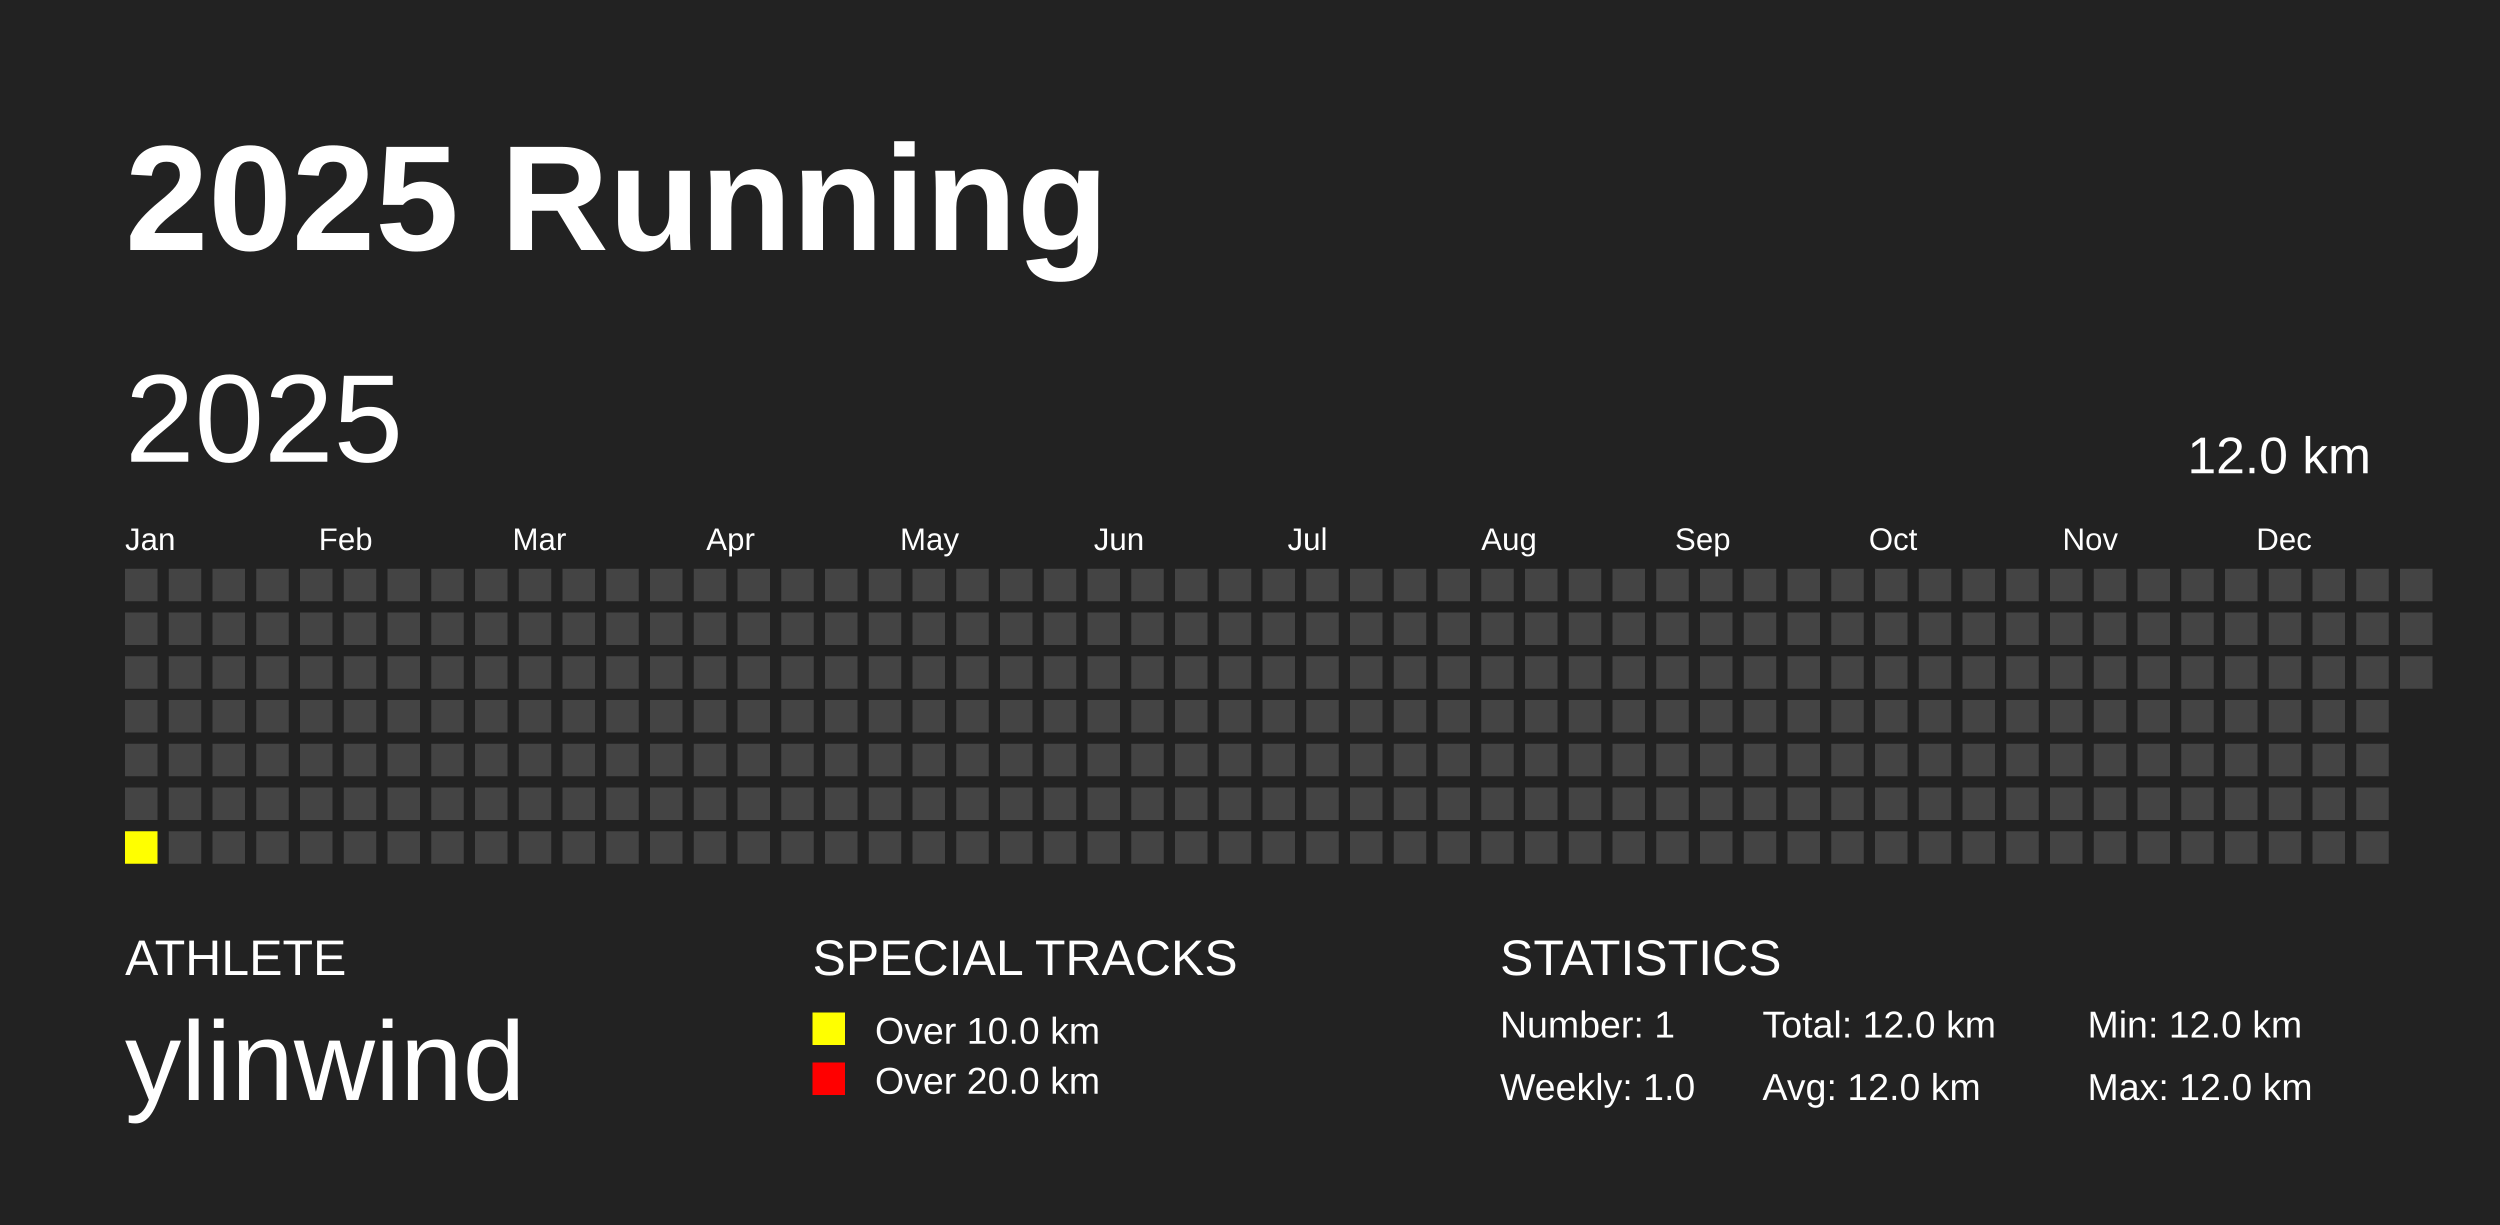
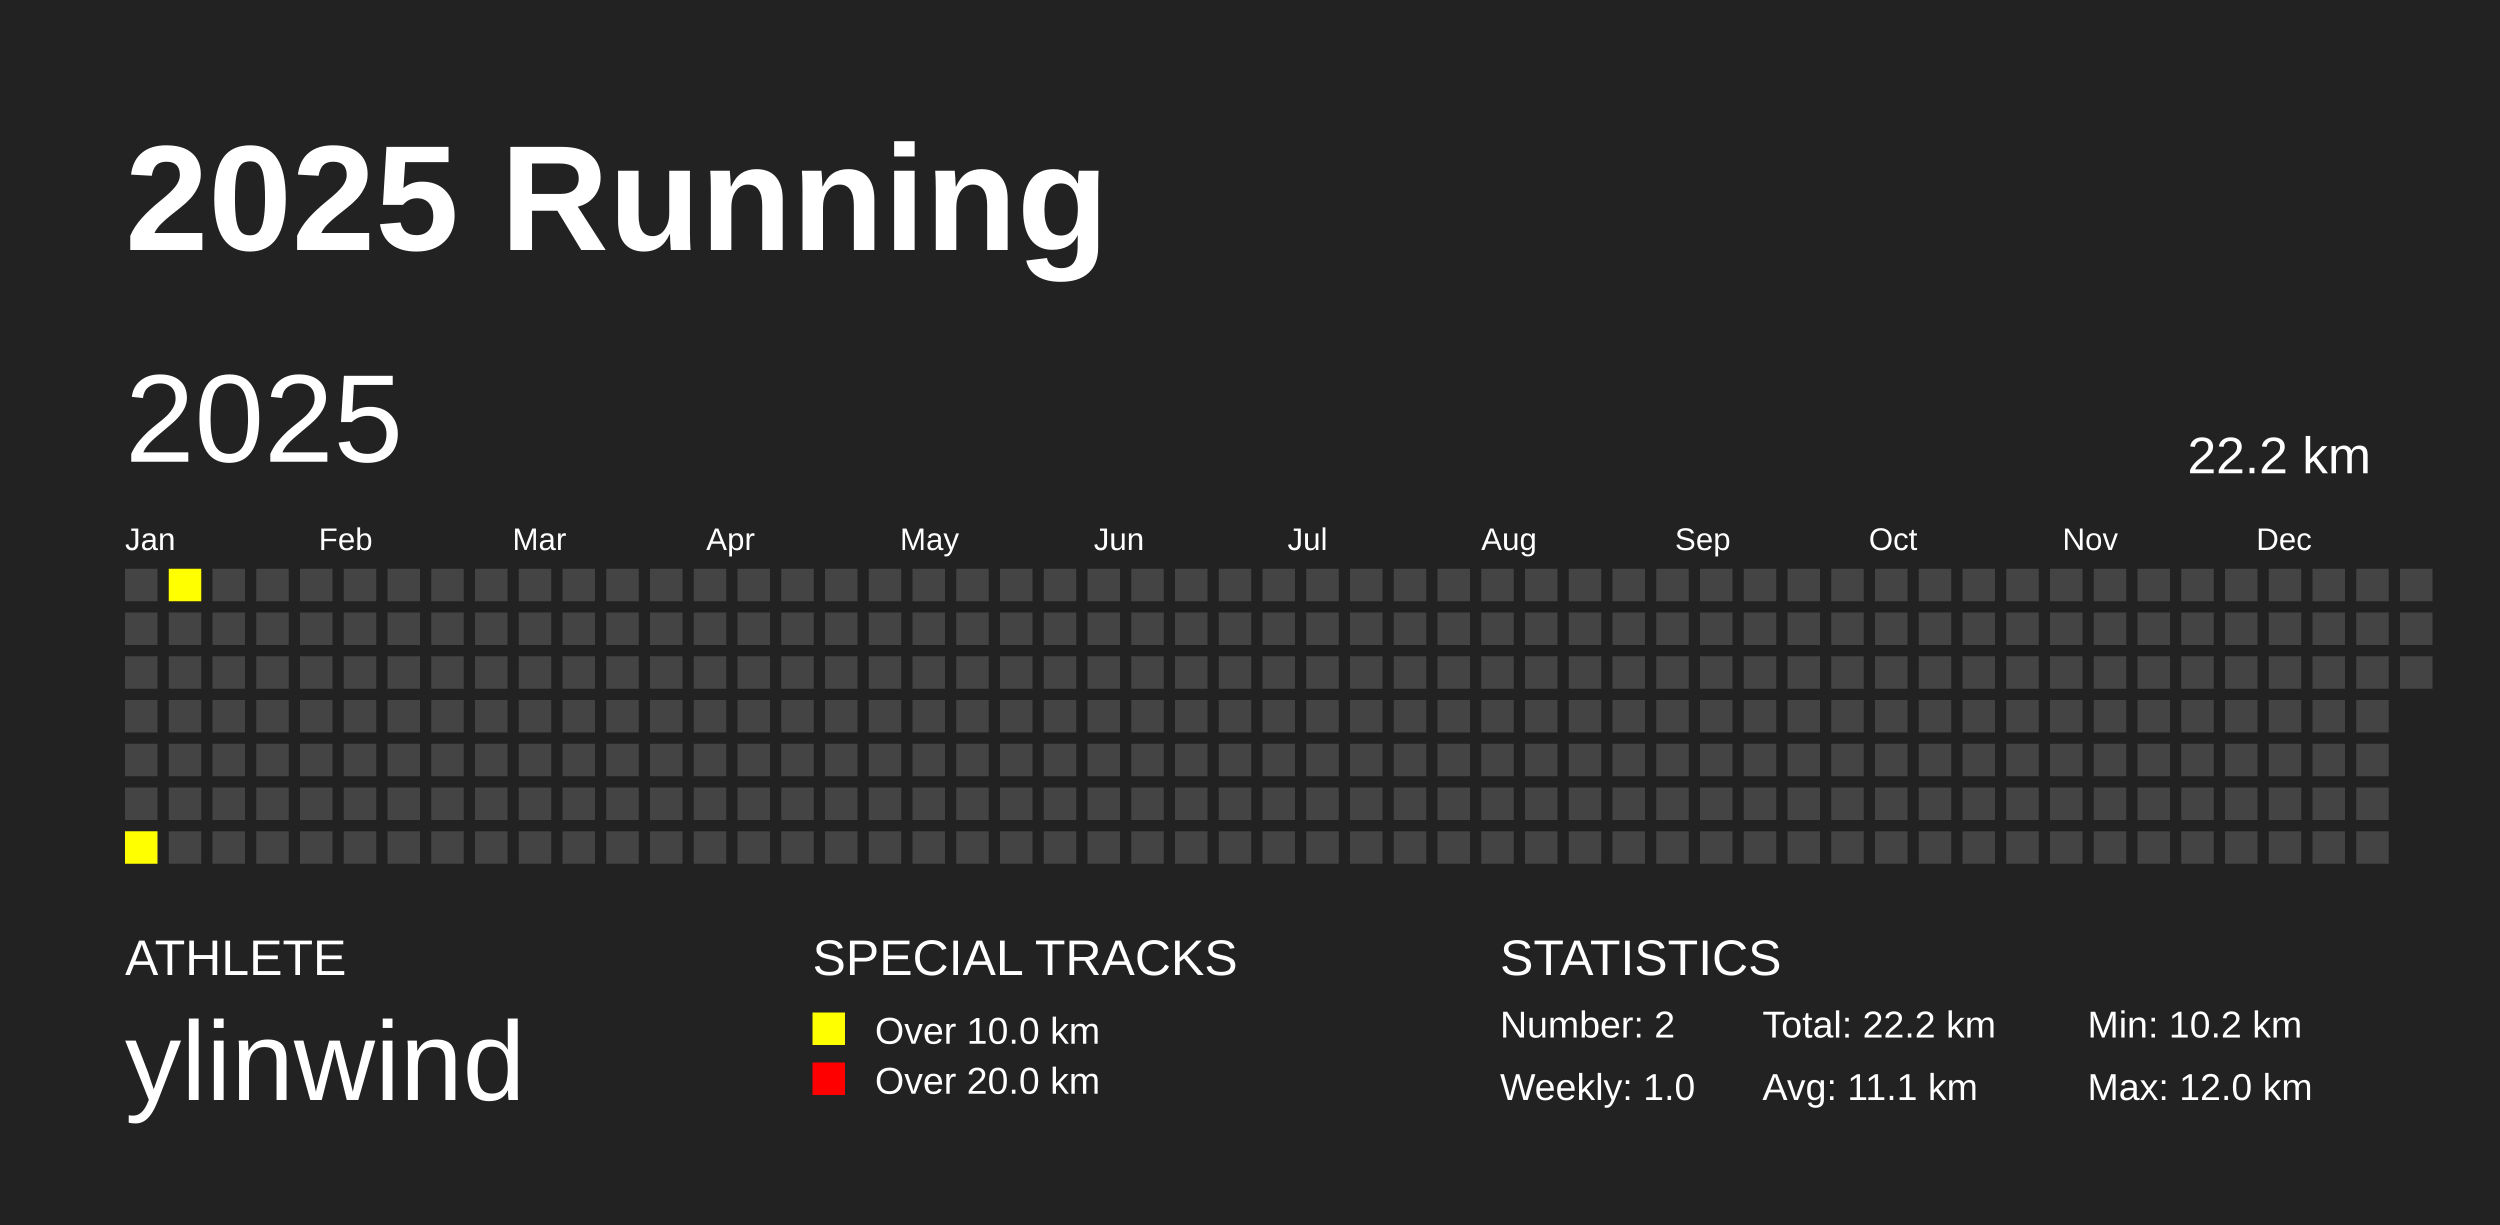
<svg xmlns="http://www.w3.org/2000/svg" baseProfile="full" height="98mm" version="1.1" viewBox="0,0,200,98" width="200mm">
  <defs />
  <rect fill="#222222" height="98" width="200" x="0" y="0" />
  <text fill="#FFFFFF" style="font-size:12px; font-family:Arial; font-weight:bold;" x="10" y="20">2025 Running</text>
  <text fill="#FFFFFF" style="font-size:4px; font-family:Arial" x="10" y="78">ATHLETE</text>
  <text fill="#FFFFFF" style="font-size:9px; font-family:Arial" x="10" y="88">ylinwind</text>
  <text fill="#FFFFFF" style="font-size:4px; font-family:Arial" x="65" y="78">SPECIAL TRACKS</text>
  <rect fill="yellow" height="2.6" width="2.6" x="65" y="81" />
  <text fill="#FFFFFF" style="font-size:3px; font-family:Arial" x="70" y="83.5">Over 10.0 km</text>
  <rect fill="red" height="2.6" width="2.6" x="65" y="85" />
  <text fill="#FFFFFF" style="font-size:3px; font-family:Arial" x="70" y="87.5">Over 20.0 km</text>
  <text fill="#FFFFFF" style="font-size:4px; font-family:Arial" x="120" y="78">STATISTICS</text>
-   <text fill="#FFFFFF" style="font-size:3px; font-family:Arial" x="120" y="83">Number: 1</text>
+   <text fill="#FFFFFF" style="font-size:3px; font-family:Arial" x="120" y="83">Number: 2</text>
  <text fill="#FFFFFF" style="font-size:3px; font-family:Arial" x="120" y="88">Weekly: 1.0</text>
-   <text fill="#FFFFFF" style="font-size:3px; font-family:Arial" x="141" y="83">Total: 12.0 km</text>
-   <text fill="#FFFFFF" style="font-size:3px; font-family:Arial" x="141" y="88">Avg: 12.0 km</text>
-   <text fill="#FFFFFF" style="font-size:3px; font-family:Arial" x="167" y="83">Min: 12.0 km</text>
+   <text fill="#FFFFFF" style="font-size:3px; font-family:Arial" x="141" y="83">Total: 22.2 km</text>
+   <text fill="#FFFFFF" style="font-size:3px; font-family:Arial" x="141" y="88">Avg: 11.1 km</text>
+   <text fill="#FFFFFF" style="font-size:3px; font-family:Arial" x="167" y="83">Min: 10.2 km</text>
  <text fill="#FFFFFF" style="font-size:3px; font-family:Arial" x="167" y="88">Max: 12.0 km</text>
  <text dominant-baseline="hanging" fill="#FFFFFF" style="font-size:10.0px; font-family:Arial;" x="10" y="30">2025</text>
-   <text dominant-baseline="hanging" fill="#FFFFFF" style="font-size:4.125px; font-family:Arial;" x="175" y="35">12.0 km</text>
+   <text dominant-baseline="hanging" fill="#FFFFFF" style="font-size:4.125px; font-family:Arial;" x="175" y="35">22.2 km</text>
  <text fill="#FFFFFF" style="font-size:2.5px; font-family:Arial" x="10.0" y="44">Jan</text>
  <text fill="#FFFFFF" style="font-size:2.5px; font-family:Arial" x="25.5" y="44">Feb</text>
  <text fill="#FFFFFF" style="font-size:2.5px; font-family:Arial" x="41.0" y="44">Mar</text>
  <text fill="#FFFFFF" style="font-size:2.5px; font-family:Arial" x="56.5" y="44">Apr</text>
  <text fill="#FFFFFF" style="font-size:2.5px; font-family:Arial" x="72.0" y="44">May</text>
  <text fill="#FFFFFF" style="font-size:2.5px; font-family:Arial" x="87.5" y="44">Jun</text>
  <text fill="#FFFFFF" style="font-size:2.5px; font-family:Arial" x="103.0" y="44">Jul</text>
  <text fill="#FFFFFF" style="font-size:2.5px; font-family:Arial" x="118.5" y="44">Aug</text>
  <text fill="#FFFFFF" style="font-size:2.5px; font-family:Arial" x="134.0" y="44">Sep</text>
  <text fill="#FFFFFF" style="font-size:2.5px; font-family:Arial" x="149.5" y="44">Oct</text>
  <text fill="#FFFFFF" style="font-size:2.5px; font-family:Arial" x="165.0" y="44">Nov</text>
  <text fill="#FFFFFF" style="font-size:2.5px; font-family:Arial" x="180.5" y="44">Dec</text>
  <rect fill="#444444" height="2.6" width="2.6" x="10.0" y="45.5" />
  <rect fill="#444444" height="2.6" width="2.6" x="10.0" y="49.0" />
  <rect fill="#444444" height="2.6" width="2.6" x="10.0" y="52.5" />
  <rect fill="#444444" height="2.6" width="2.6" x="10.0" y="56.0" />
  <rect fill="#444444" height="2.6" width="2.6" x="10.0" y="59.5" />
  <rect fill="#444444" height="2.6" width="2.6" x="10.0" y="63.0" />
  <rect fill="yellow" height="2.6" width="2.6" x="10.0" y="66.5" />
-   <rect fill="#444444" height="2.6" width="2.6" x="13.5" y="45.5" />
+   <rect fill="yellow" height="2.6" width="2.6" x="13.5" y="45.5" />
  <rect fill="#444444" height="2.6" width="2.6" x="13.5" y="49.0" />
  <rect fill="#444444" height="2.6" width="2.6" x="13.5" y="52.5" />
  <rect fill="#444444" height="2.6" width="2.6" x="13.5" y="56.0" />
  <rect fill="#444444" height="2.6" width="2.6" x="13.5" y="59.5" />
  <rect fill="#444444" height="2.6" width="2.6" x="13.5" y="63.0" />
  <rect fill="#444444" height="2.6" width="2.6" x="13.5" y="66.5" />
  <rect fill="#444444" height="2.6" width="2.6" x="17.0" y="45.5" />
  <rect fill="#444444" height="2.6" width="2.6" x="17.0" y="49.0" />
  <rect fill="#444444" height="2.6" width="2.6" x="17.0" y="52.5" />
  <rect fill="#444444" height="2.6" width="2.6" x="17.0" y="56.0" />
  <rect fill="#444444" height="2.6" width="2.6" x="17.0" y="59.5" />
  <rect fill="#444444" height="2.6" width="2.6" x="17.0" y="63.0" />
  <rect fill="#444444" height="2.6" width="2.6" x="17.0" y="66.5" />
  <rect fill="#444444" height="2.6" width="2.6" x="20.5" y="45.5" />
  <rect fill="#444444" height="2.6" width="2.6" x="20.5" y="49.0" />
  <rect fill="#444444" height="2.6" width="2.6" x="20.5" y="52.5" />
  <rect fill="#444444" height="2.6" width="2.6" x="20.5" y="56.0" />
  <rect fill="#444444" height="2.6" width="2.6" x="20.5" y="59.5" />
  <rect fill="#444444" height="2.6" width="2.6" x="20.5" y="63.0" />
  <rect fill="#444444" height="2.6" width="2.6" x="20.5" y="66.5" />
  <rect fill="#444444" height="2.6" width="2.6" x="24.0" y="45.5" />
  <rect fill="#444444" height="2.6" width="2.6" x="24.0" y="49.0" />
  <rect fill="#444444" height="2.6" width="2.6" x="24.0" y="52.5" />
  <rect fill="#444444" height="2.6" width="2.6" x="24.0" y="56.0" />
  <rect fill="#444444" height="2.6" width="2.6" x="24.0" y="59.5" />
  <rect fill="#444444" height="2.6" width="2.6" x="24.0" y="63.0" />
  <rect fill="#444444" height="2.6" width="2.6" x="24.0" y="66.5" />
  <rect fill="#444444" height="2.6" width="2.6" x="27.5" y="45.5" />
  <rect fill="#444444" height="2.6" width="2.6" x="27.5" y="49.0" />
  <rect fill="#444444" height="2.6" width="2.6" x="27.5" y="52.5" />
  <rect fill="#444444" height="2.6" width="2.6" x="27.5" y="56.0" />
  <rect fill="#444444" height="2.6" width="2.6" x="27.5" y="59.5" />
  <rect fill="#444444" height="2.6" width="2.6" x="27.5" y="63.0" />
  <rect fill="#444444" height="2.6" width="2.6" x="27.5" y="66.5" />
  <rect fill="#444444" height="2.6" width="2.6" x="31.0" y="45.5" />
  <rect fill="#444444" height="2.6" width="2.6" x="31.0" y="49.0" />
  <rect fill="#444444" height="2.6" width="2.6" x="31.0" y="52.5" />
  <rect fill="#444444" height="2.6" width="2.6" x="31.0" y="56.0" />
  <rect fill="#444444" height="2.6" width="2.6" x="31.0" y="59.5" />
  <rect fill="#444444" height="2.6" width="2.6" x="31.0" y="63.0" />
  <rect fill="#444444" height="2.6" width="2.6" x="31.0" y="66.5" />
  <rect fill="#444444" height="2.6" width="2.6" x="34.5" y="45.5" />
  <rect fill="#444444" height="2.6" width="2.6" x="34.5" y="49.0" />
  <rect fill="#444444" height="2.6" width="2.6" x="34.5" y="52.5" />
  <rect fill="#444444" height="2.6" width="2.6" x="34.5" y="56.0" />
  <rect fill="#444444" height="2.6" width="2.6" x="34.5" y="59.5" />
  <rect fill="#444444" height="2.6" width="2.6" x="34.5" y="63.0" />
  <rect fill="#444444" height="2.6" width="2.6" x="34.5" y="66.5" />
  <rect fill="#444444" height="2.6" width="2.6" x="38.0" y="45.5" />
  <rect fill="#444444" height="2.6" width="2.6" x="38.0" y="49.0" />
  <rect fill="#444444" height="2.6" width="2.6" x="38.0" y="52.5" />
  <rect fill="#444444" height="2.6" width="2.6" x="38.0" y="56.0" />
  <rect fill="#444444" height="2.6" width="2.6" x="38.0" y="59.5" />
  <rect fill="#444444" height="2.6" width="2.6" x="38.0" y="63.0" />
  <rect fill="#444444" height="2.6" width="2.6" x="38.0" y="66.5" />
  <rect fill="#444444" height="2.6" width="2.6" x="41.5" y="45.5" />
  <rect fill="#444444" height="2.6" width="2.6" x="41.5" y="49.0" />
  <rect fill="#444444" height="2.6" width="2.6" x="41.5" y="52.5" />
  <rect fill="#444444" height="2.6" width="2.6" x="41.5" y="56.0" />
  <rect fill="#444444" height="2.6" width="2.6" x="41.5" y="59.5" />
  <rect fill="#444444" height="2.6" width="2.6" x="41.5" y="63.0" />
  <rect fill="#444444" height="2.6" width="2.6" x="41.5" y="66.5" />
  <rect fill="#444444" height="2.6" width="2.6" x="45.0" y="45.5" />
  <rect fill="#444444" height="2.6" width="2.6" x="45.0" y="49.0" />
  <rect fill="#444444" height="2.6" width="2.6" x="45.0" y="52.5" />
  <rect fill="#444444" height="2.6" width="2.6" x="45.0" y="56.0" />
  <rect fill="#444444" height="2.6" width="2.6" x="45.0" y="59.5" />
  <rect fill="#444444" height="2.6" width="2.6" x="45.0" y="63.0" />
  <rect fill="#444444" height="2.6" width="2.6" x="45.0" y="66.5" />
  <rect fill="#444444" height="2.6" width="2.6" x="48.5" y="45.5" />
  <rect fill="#444444" height="2.6" width="2.6" x="48.5" y="49.0" />
  <rect fill="#444444" height="2.6" width="2.6" x="48.5" y="52.5" />
  <rect fill="#444444" height="2.6" width="2.6" x="48.5" y="56.0" />
  <rect fill="#444444" height="2.6" width="2.6" x="48.5" y="59.5" />
  <rect fill="#444444" height="2.6" width="2.6" x="48.5" y="63.0" />
  <rect fill="#444444" height="2.6" width="2.6" x="48.5" y="66.5" />
  <rect fill="#444444" height="2.6" width="2.6" x="52.0" y="45.5" />
  <rect fill="#444444" height="2.6" width="2.6" x="52.0" y="49.0" />
  <rect fill="#444444" height="2.6" width="2.6" x="52.0" y="52.5" />
  <rect fill="#444444" height="2.6" width="2.6" x="52.0" y="56.0" />
  <rect fill="#444444" height="2.6" width="2.6" x="52.0" y="59.5" />
  <rect fill="#444444" height="2.6" width="2.6" x="52.0" y="63.0" />
  <rect fill="#444444" height="2.6" width="2.6" x="52.0" y="66.5" />
  <rect fill="#444444" height="2.6" width="2.6" x="55.5" y="45.5" />
  <rect fill="#444444" height="2.6" width="2.6" x="55.5" y="49.0" />
  <rect fill="#444444" height="2.6" width="2.6" x="55.5" y="52.5" />
  <rect fill="#444444" height="2.6" width="2.6" x="55.5" y="56.0" />
  <rect fill="#444444" height="2.6" width="2.6" x="55.5" y="59.5" />
  <rect fill="#444444" height="2.6" width="2.6" x="55.5" y="63.0" />
  <rect fill="#444444" height="2.6" width="2.6" x="55.5" y="66.5" />
  <rect fill="#444444" height="2.6" width="2.6" x="59.0" y="45.5" />
  <rect fill="#444444" height="2.6" width="2.6" x="59.0" y="49.0" />
  <rect fill="#444444" height="2.6" width="2.6" x="59.0" y="52.5" />
  <rect fill="#444444" height="2.6" width="2.6" x="59.0" y="56.0" />
  <rect fill="#444444" height="2.6" width="2.6" x="59.0" y="59.5" />
  <rect fill="#444444" height="2.6" width="2.6" x="59.0" y="63.0" />
  <rect fill="#444444" height="2.6" width="2.6" x="59.0" y="66.5" />
  <rect fill="#444444" height="2.6" width="2.6" x="62.5" y="45.5" />
  <rect fill="#444444" height="2.6" width="2.6" x="62.5" y="49.0" />
  <rect fill="#444444" height="2.6" width="2.6" x="62.5" y="52.5" />
  <rect fill="#444444" height="2.6" width="2.6" x="62.5" y="56.0" />
  <rect fill="#444444" height="2.6" width="2.6" x="62.5" y="59.5" />
  <rect fill="#444444" height="2.6" width="2.6" x="62.5" y="63.0" />
  <rect fill="#444444" height="2.6" width="2.6" x="62.5" y="66.5" />
  <rect fill="#444444" height="2.6" width="2.6" x="66.0" y="45.5" />
  <rect fill="#444444" height="2.6" width="2.6" x="66.0" y="49.0" />
  <rect fill="#444444" height="2.6" width="2.6" x="66.0" y="52.5" />
  <rect fill="#444444" height="2.6" width="2.6" x="66.0" y="56.0" />
  <rect fill="#444444" height="2.6" width="2.6" x="66.0" y="59.5" />
  <rect fill="#444444" height="2.6" width="2.6" x="66.0" y="63.0" />
  <rect fill="#444444" height="2.6" width="2.6" x="66.0" y="66.5" />
  <rect fill="#444444" height="2.6" width="2.6" x="69.5" y="45.5" />
  <rect fill="#444444" height="2.6" width="2.6" x="69.5" y="49.0" />
  <rect fill="#444444" height="2.6" width="2.6" x="69.5" y="52.5" />
  <rect fill="#444444" height="2.6" width="2.6" x="69.5" y="56.0" />
  <rect fill="#444444" height="2.6" width="2.6" x="69.5" y="59.5" />
  <rect fill="#444444" height="2.6" width="2.6" x="69.5" y="63.0" />
  <rect fill="#444444" height="2.6" width="2.6" x="69.5" y="66.5" />
  <rect fill="#444444" height="2.6" width="2.6" x="73.0" y="45.5" />
  <rect fill="#444444" height="2.6" width="2.6" x="73.0" y="49.0" />
  <rect fill="#444444" height="2.6" width="2.6" x="73.0" y="52.5" />
  <rect fill="#444444" height="2.6" width="2.6" x="73.0" y="56.0" />
  <rect fill="#444444" height="2.6" width="2.6" x="73.0" y="59.5" />
  <rect fill="#444444" height="2.6" width="2.6" x="73.0" y="63.0" />
  <rect fill="#444444" height="2.6" width="2.6" x="73.0" y="66.5" />
  <rect fill="#444444" height="2.6" width="2.6" x="76.5" y="45.5" />
  <rect fill="#444444" height="2.6" width="2.6" x="76.5" y="49.0" />
  <rect fill="#444444" height="2.6" width="2.6" x="76.5" y="52.5" />
  <rect fill="#444444" height="2.6" width="2.6" x="76.5" y="56.0" />
  <rect fill="#444444" height="2.6" width="2.6" x="76.5" y="59.5" />
  <rect fill="#444444" height="2.6" width="2.6" x="76.5" y="63.0" />
  <rect fill="#444444" height="2.6" width="2.6" x="76.5" y="66.5" />
  <rect fill="#444444" height="2.6" width="2.6" x="80.0" y="45.5" />
  <rect fill="#444444" height="2.6" width="2.6" x="80.0" y="49.0" />
  <rect fill="#444444" height="2.6" width="2.6" x="80.0" y="52.5" />
  <rect fill="#444444" height="2.6" width="2.6" x="80.0" y="56.0" />
  <rect fill="#444444" height="2.6" width="2.6" x="80.0" y="59.5" />
  <rect fill="#444444" height="2.6" width="2.6" x="80.0" y="63.0" />
  <rect fill="#444444" height="2.6" width="2.6" x="80.0" y="66.5" />
  <rect fill="#444444" height="2.6" width="2.6" x="83.5" y="45.5" />
  <rect fill="#444444" height="2.6" width="2.6" x="83.5" y="49.0" />
  <rect fill="#444444" height="2.6" width="2.6" x="83.5" y="52.5" />
  <rect fill="#444444" height="2.6" width="2.6" x="83.5" y="56.0" />
  <rect fill="#444444" height="2.6" width="2.6" x="83.5" y="59.5" />
  <rect fill="#444444" height="2.6" width="2.6" x="83.5" y="63.0" />
  <rect fill="#444444" height="2.6" width="2.6" x="83.5" y="66.5" />
  <rect fill="#444444" height="2.6" width="2.6" x="87.0" y="45.5" />
  <rect fill="#444444" height="2.6" width="2.6" x="87.0" y="49.0" />
  <rect fill="#444444" height="2.6" width="2.6" x="87.0" y="52.5" />
  <rect fill="#444444" height="2.6" width="2.6" x="87.0" y="56.0" />
  <rect fill="#444444" height="2.6" width="2.6" x="87.0" y="59.5" />
  <rect fill="#444444" height="2.6" width="2.6" x="87.0" y="63.0" />
  <rect fill="#444444" height="2.6" width="2.6" x="87.0" y="66.5" />
  <rect fill="#444444" height="2.6" width="2.6" x="90.5" y="45.5" />
  <rect fill="#444444" height="2.6" width="2.6" x="90.5" y="49.0" />
  <rect fill="#444444" height="2.6" width="2.6" x="90.5" y="52.5" />
  <rect fill="#444444" height="2.6" width="2.6" x="90.5" y="56.0" />
  <rect fill="#444444" height="2.6" width="2.6" x="90.5" y="59.5" />
  <rect fill="#444444" height="2.6" width="2.6" x="90.5" y="63.0" />
  <rect fill="#444444" height="2.6" width="2.6" x="90.5" y="66.5" />
  <rect fill="#444444" height="2.6" width="2.6" x="94.0" y="45.5" />
  <rect fill="#444444" height="2.6" width="2.6" x="94.0" y="49.0" />
  <rect fill="#444444" height="2.6" width="2.6" x="94.0" y="52.5" />
  <rect fill="#444444" height="2.6" width="2.6" x="94.0" y="56.0" />
  <rect fill="#444444" height="2.6" width="2.6" x="94.0" y="59.5" />
  <rect fill="#444444" height="2.6" width="2.6" x="94.0" y="63.0" />
  <rect fill="#444444" height="2.6" width="2.6" x="94.0" y="66.5" />
  <rect fill="#444444" height="2.6" width="2.6" x="97.5" y="45.5" />
  <rect fill="#444444" height="2.6" width="2.6" x="97.5" y="49.0" />
  <rect fill="#444444" height="2.6" width="2.6" x="97.5" y="52.5" />
  <rect fill="#444444" height="2.6" width="2.6" x="97.5" y="56.0" />
  <rect fill="#444444" height="2.6" width="2.6" x="97.5" y="59.5" />
  <rect fill="#444444" height="2.6" width="2.6" x="97.5" y="63.0" />
  <rect fill="#444444" height="2.6" width="2.6" x="97.5" y="66.5" />
  <rect fill="#444444" height="2.6" width="2.6" x="101.0" y="45.5" />
  <rect fill="#444444" height="2.6" width="2.6" x="101.0" y="49.0" />
  <rect fill="#444444" height="2.6" width="2.6" x="101.0" y="52.5" />
  <rect fill="#444444" height="2.6" width="2.6" x="101.0" y="56.0" />
  <rect fill="#444444" height="2.6" width="2.6" x="101.0" y="59.5" />
  <rect fill="#444444" height="2.6" width="2.6" x="101.0" y="63.0" />
  <rect fill="#444444" height="2.6" width="2.6" x="101.0" y="66.5" />
  <rect fill="#444444" height="2.6" width="2.6" x="104.5" y="45.5" />
  <rect fill="#444444" height="2.6" width="2.6" x="104.5" y="49.0" />
  <rect fill="#444444" height="2.6" width="2.6" x="104.5" y="52.5" />
  <rect fill="#444444" height="2.6" width="2.6" x="104.5" y="56.0" />
  <rect fill="#444444" height="2.6" width="2.6" x="104.5" y="59.5" />
  <rect fill="#444444" height="2.6" width="2.6" x="104.5" y="63.0" />
  <rect fill="#444444" height="2.6" width="2.6" x="104.5" y="66.5" />
  <rect fill="#444444" height="2.6" width="2.6" x="108.0" y="45.5" />
  <rect fill="#444444" height="2.6" width="2.6" x="108.0" y="49.0" />
  <rect fill="#444444" height="2.6" width="2.6" x="108.0" y="52.5" />
  <rect fill="#444444" height="2.6" width="2.6" x="108.0" y="56.0" />
  <rect fill="#444444" height="2.6" width="2.6" x="108.0" y="59.5" />
  <rect fill="#444444" height="2.6" width="2.6" x="108.0" y="63.0" />
  <rect fill="#444444" height="2.6" width="2.6" x="108.0" y="66.5" />
  <rect fill="#444444" height="2.6" width="2.6" x="111.5" y="45.5" />
  <rect fill="#444444" height="2.6" width="2.6" x="111.5" y="49.0" />
  <rect fill="#444444" height="2.6" width="2.6" x="111.5" y="52.5" />
  <rect fill="#444444" height="2.6" width="2.6" x="111.5" y="56.0" />
  <rect fill="#444444" height="2.6" width="2.6" x="111.5" y="59.5" />
  <rect fill="#444444" height="2.6" width="2.6" x="111.5" y="63.0" />
  <rect fill="#444444" height="2.6" width="2.6" x="111.5" y="66.5" />
  <rect fill="#444444" height="2.6" width="2.6" x="115.0" y="45.5" />
  <rect fill="#444444" height="2.6" width="2.6" x="115.0" y="49.0" />
  <rect fill="#444444" height="2.6" width="2.6" x="115.0" y="52.5" />
  <rect fill="#444444" height="2.6" width="2.6" x="115.0" y="56.0" />
  <rect fill="#444444" height="2.6" width="2.6" x="115.0" y="59.5" />
  <rect fill="#444444" height="2.6" width="2.6" x="115.0" y="63.0" />
  <rect fill="#444444" height="2.6" width="2.6" x="115.0" y="66.5" />
  <rect fill="#444444" height="2.6" width="2.6" x="118.5" y="45.5" />
  <rect fill="#444444" height="2.6" width="2.6" x="118.5" y="49.0" />
  <rect fill="#444444" height="2.6" width="2.6" x="118.5" y="52.5" />
  <rect fill="#444444" height="2.6" width="2.6" x="118.5" y="56.0" />
  <rect fill="#444444" height="2.6" width="2.6" x="118.5" y="59.5" />
  <rect fill="#444444" height="2.6" width="2.6" x="118.5" y="63.0" />
  <rect fill="#444444" height="2.6" width="2.6" x="118.5" y="66.5" />
  <rect fill="#444444" height="2.6" width="2.6" x="122.0" y="45.5" />
  <rect fill="#444444" height="2.6" width="2.6" x="122.0" y="49.0" />
  <rect fill="#444444" height="2.6" width="2.6" x="122.0" y="52.5" />
  <rect fill="#444444" height="2.6" width="2.6" x="122.0" y="56.0" />
  <rect fill="#444444" height="2.6" width="2.6" x="122.0" y="59.5" />
  <rect fill="#444444" height="2.6" width="2.6" x="122.0" y="63.0" />
  <rect fill="#444444" height="2.6" width="2.6" x="122.0" y="66.5" />
  <rect fill="#444444" height="2.6" width="2.6" x="125.5" y="45.5" />
  <rect fill="#444444" height="2.6" width="2.6" x="125.5" y="49.0" />
  <rect fill="#444444" height="2.6" width="2.6" x="125.5" y="52.5" />
  <rect fill="#444444" height="2.6" width="2.6" x="125.5" y="56.0" />
  <rect fill="#444444" height="2.6" width="2.6" x="125.5" y="59.5" />
  <rect fill="#444444" height="2.6" width="2.6" x="125.5" y="63.0" />
  <rect fill="#444444" height="2.6" width="2.6" x="125.5" y="66.5" />
  <rect fill="#444444" height="2.6" width="2.6" x="129.0" y="45.5" />
  <rect fill="#444444" height="2.6" width="2.6" x="129.0" y="49.0" />
  <rect fill="#444444" height="2.6" width="2.6" x="129.0" y="52.5" />
  <rect fill="#444444" height="2.6" width="2.6" x="129.0" y="56.0" />
  <rect fill="#444444" height="2.6" width="2.6" x="129.0" y="59.5" />
  <rect fill="#444444" height="2.6" width="2.6" x="129.0" y="63.0" />
  <rect fill="#444444" height="2.6" width="2.6" x="129.0" y="66.5" />
  <rect fill="#444444" height="2.6" width="2.6" x="132.5" y="45.5" />
  <rect fill="#444444" height="2.6" width="2.6" x="132.5" y="49.0" />
  <rect fill="#444444" height="2.6" width="2.6" x="132.5" y="52.5" />
  <rect fill="#444444" height="2.6" width="2.6" x="132.5" y="56.0" />
  <rect fill="#444444" height="2.6" width="2.6" x="132.5" y="59.5" />
  <rect fill="#444444" height="2.6" width="2.6" x="132.5" y="63.0" />
  <rect fill="#444444" height="2.6" width="2.6" x="132.5" y="66.5" />
  <rect fill="#444444" height="2.6" width="2.6" x="136.0" y="45.5" />
  <rect fill="#444444" height="2.6" width="2.6" x="136.0" y="49.0" />
  <rect fill="#444444" height="2.6" width="2.6" x="136.0" y="52.5" />
  <rect fill="#444444" height="2.6" width="2.6" x="136.0" y="56.0" />
  <rect fill="#444444" height="2.6" width="2.6" x="136.0" y="59.5" />
  <rect fill="#444444" height="2.6" width="2.6" x="136.0" y="63.0" />
  <rect fill="#444444" height="2.6" width="2.6" x="136.0" y="66.5" />
  <rect fill="#444444" height="2.6" width="2.6" x="139.5" y="45.5" />
  <rect fill="#444444" height="2.6" width="2.6" x="139.5" y="49.0" />
  <rect fill="#444444" height="2.6" width="2.6" x="139.5" y="52.5" />
  <rect fill="#444444" height="2.6" width="2.6" x="139.5" y="56.0" />
  <rect fill="#444444" height="2.6" width="2.6" x="139.5" y="59.5" />
  <rect fill="#444444" height="2.6" width="2.6" x="139.5" y="63.0" />
  <rect fill="#444444" height="2.6" width="2.6" x="139.5" y="66.5" />
  <rect fill="#444444" height="2.6" width="2.6" x="143.0" y="45.5" />
  <rect fill="#444444" height="2.6" width="2.6" x="143.0" y="49.0" />
  <rect fill="#444444" height="2.6" width="2.6" x="143.0" y="52.5" />
  <rect fill="#444444" height="2.6" width="2.6" x="143.0" y="56.0" />
  <rect fill="#444444" height="2.6" width="2.6" x="143.0" y="59.5" />
  <rect fill="#444444" height="2.6" width="2.6" x="143.0" y="63.0" />
  <rect fill="#444444" height="2.6" width="2.6" x="143.0" y="66.5" />
  <rect fill="#444444" height="2.6" width="2.6" x="146.5" y="45.5" />
  <rect fill="#444444" height="2.6" width="2.6" x="146.5" y="49.0" />
  <rect fill="#444444" height="2.6" width="2.6" x="146.5" y="52.5" />
  <rect fill="#444444" height="2.6" width="2.6" x="146.5" y="56.0" />
  <rect fill="#444444" height="2.6" width="2.6" x="146.5" y="59.5" />
  <rect fill="#444444" height="2.6" width="2.6" x="146.5" y="63.0" />
  <rect fill="#444444" height="2.6" width="2.6" x="146.5" y="66.5" />
  <rect fill="#444444" height="2.6" width="2.6" x="150.0" y="45.5" />
  <rect fill="#444444" height="2.6" width="2.6" x="150.0" y="49.0" />
  <rect fill="#444444" height="2.6" width="2.6" x="150.0" y="52.5" />
  <rect fill="#444444" height="2.6" width="2.6" x="150.0" y="56.0" />
  <rect fill="#444444" height="2.6" width="2.6" x="150.0" y="59.5" />
  <rect fill="#444444" height="2.6" width="2.6" x="150.0" y="63.0" />
  <rect fill="#444444" height="2.6" width="2.6" x="150.0" y="66.5" />
  <rect fill="#444444" height="2.6" width="2.6" x="153.5" y="45.5" />
  <rect fill="#444444" height="2.6" width="2.6" x="153.5" y="49.0" />
  <rect fill="#444444" height="2.6" width="2.6" x="153.5" y="52.5" />
  <rect fill="#444444" height="2.6" width="2.6" x="153.5" y="56.0" />
  <rect fill="#444444" height="2.6" width="2.6" x="153.5" y="59.5" />
  <rect fill="#444444" height="2.6" width="2.6" x="153.5" y="63.0" />
  <rect fill="#444444" height="2.6" width="2.6" x="153.5" y="66.5" />
  <rect fill="#444444" height="2.6" width="2.6" x="157.0" y="45.5" />
  <rect fill="#444444" height="2.6" width="2.6" x="157.0" y="49.0" />
  <rect fill="#444444" height="2.6" width="2.6" x="157.0" y="52.5" />
  <rect fill="#444444" height="2.6" width="2.6" x="157.0" y="56.0" />
  <rect fill="#444444" height="2.6" width="2.6" x="157.0" y="59.5" />
  <rect fill="#444444" height="2.6" width="2.6" x="157.0" y="63.0" />
  <rect fill="#444444" height="2.6" width="2.6" x="157.0" y="66.5" />
  <rect fill="#444444" height="2.6" width="2.6" x="160.5" y="45.5" />
  <rect fill="#444444" height="2.6" width="2.6" x="160.5" y="49.0" />
  <rect fill="#444444" height="2.6" width="2.6" x="160.5" y="52.5" />
  <rect fill="#444444" height="2.6" width="2.6" x="160.5" y="56.0" />
  <rect fill="#444444" height="2.6" width="2.6" x="160.5" y="59.5" />
  <rect fill="#444444" height="2.6" width="2.6" x="160.5" y="63.0" />
  <rect fill="#444444" height="2.6" width="2.6" x="160.5" y="66.5" />
  <rect fill="#444444" height="2.6" width="2.6" x="164.0" y="45.5" />
  <rect fill="#444444" height="2.6" width="2.6" x="164.0" y="49.0" />
  <rect fill="#444444" height="2.6" width="2.6" x="164.0" y="52.5" />
  <rect fill="#444444" height="2.6" width="2.6" x="164.0" y="56.0" />
  <rect fill="#444444" height="2.6" width="2.6" x="164.0" y="59.5" />
  <rect fill="#444444" height="2.6" width="2.6" x="164.0" y="63.0" />
  <rect fill="#444444" height="2.6" width="2.6" x="164.0" y="66.5" />
  <rect fill="#444444" height="2.6" width="2.6" x="167.5" y="45.5" />
  <rect fill="#444444" height="2.6" width="2.6" x="167.5" y="49.0" />
  <rect fill="#444444" height="2.6" width="2.6" x="167.5" y="52.5" />
  <rect fill="#444444" height="2.6" width="2.6" x="167.5" y="56.0" />
  <rect fill="#444444" height="2.6" width="2.6" x="167.5" y="59.5" />
  <rect fill="#444444" height="2.6" width="2.6" x="167.5" y="63.0" />
  <rect fill="#444444" height="2.6" width="2.6" x="167.5" y="66.5" />
  <rect fill="#444444" height="2.6" width="2.6" x="171.0" y="45.5" />
  <rect fill="#444444" height="2.6" width="2.6" x="171.0" y="49.0" />
  <rect fill="#444444" height="2.6" width="2.6" x="171.0" y="52.5" />
  <rect fill="#444444" height="2.6" width="2.6" x="171.0" y="56.0" />
  <rect fill="#444444" height="2.6" width="2.6" x="171.0" y="59.5" />
  <rect fill="#444444" height="2.6" width="2.6" x="171.0" y="63.0" />
  <rect fill="#444444" height="2.6" width="2.6" x="171.0" y="66.5" />
  <rect fill="#444444" height="2.6" width="2.6" x="174.5" y="45.5" />
  <rect fill="#444444" height="2.6" width="2.6" x="174.5" y="49.0" />
  <rect fill="#444444" height="2.6" width="2.6" x="174.5" y="52.5" />
  <rect fill="#444444" height="2.6" width="2.6" x="174.5" y="56.0" />
  <rect fill="#444444" height="2.6" width="2.6" x="174.5" y="59.5" />
  <rect fill="#444444" height="2.6" width="2.6" x="174.5" y="63.0" />
  <rect fill="#444444" height="2.6" width="2.6" x="174.5" y="66.5" />
  <rect fill="#444444" height="2.6" width="2.6" x="178.0" y="45.5" />
  <rect fill="#444444" height="2.6" width="2.6" x="178.0" y="49.0" />
  <rect fill="#444444" height="2.6" width="2.6" x="178.0" y="52.5" />
  <rect fill="#444444" height="2.6" width="2.6" x="178.0" y="56.0" />
  <rect fill="#444444" height="2.6" width="2.6" x="178.0" y="59.5" />
  <rect fill="#444444" height="2.6" width="2.6" x="178.0" y="63.0" />
  <rect fill="#444444" height="2.6" width="2.6" x="178.0" y="66.5" />
  <rect fill="#444444" height="2.6" width="2.6" x="181.5" y="45.5" />
  <rect fill="#444444" height="2.6" width="2.6" x="181.5" y="49.0" />
  <rect fill="#444444" height="2.6" width="2.6" x="181.5" y="52.5" />
  <rect fill="#444444" height="2.6" width="2.6" x="181.5" y="56.0" />
  <rect fill="#444444" height="2.6" width="2.6" x="181.5" y="59.5" />
  <rect fill="#444444" height="2.6" width="2.6" x="181.5" y="63.0" />
  <rect fill="#444444" height="2.6" width="2.6" x="181.5" y="66.5" />
  <rect fill="#444444" height="2.6" width="2.6" x="185.0" y="45.5" />
  <rect fill="#444444" height="2.6" width="2.6" x="185.0" y="49.0" />
  <rect fill="#444444" height="2.6" width="2.6" x="185.0" y="52.5" />
  <rect fill="#444444" height="2.6" width="2.6" x="185.0" y="56.0" />
  <rect fill="#444444" height="2.6" width="2.6" x="185.0" y="59.5" />
  <rect fill="#444444" height="2.6" width="2.6" x="185.0" y="63.0" />
  <rect fill="#444444" height="2.6" width="2.6" x="185.0" y="66.5" />
  <rect fill="#444444" height="2.6" width="2.6" x="188.5" y="45.5" />
  <rect fill="#444444" height="2.6" width="2.6" x="188.5" y="49.0" />
  <rect fill="#444444" height="2.6" width="2.6" x="188.5" y="52.5" />
  <rect fill="#444444" height="2.6" width="2.6" x="188.5" y="56.0" />
  <rect fill="#444444" height="2.6" width="2.6" x="188.5" y="59.5" />
  <rect fill="#444444" height="2.6" width="2.6" x="188.5" y="63.0" />
  <rect fill="#444444" height="2.6" width="2.6" x="188.5" y="66.5" />
  <rect fill="#444444" height="2.6" width="2.6" x="192.0" y="45.5" />
  <rect fill="#444444" height="2.6" width="2.6" x="192.0" y="49.0" />
  <rect fill="#444444" height="2.6" width="2.6" x="192.0" y="52.5" />
</svg>
